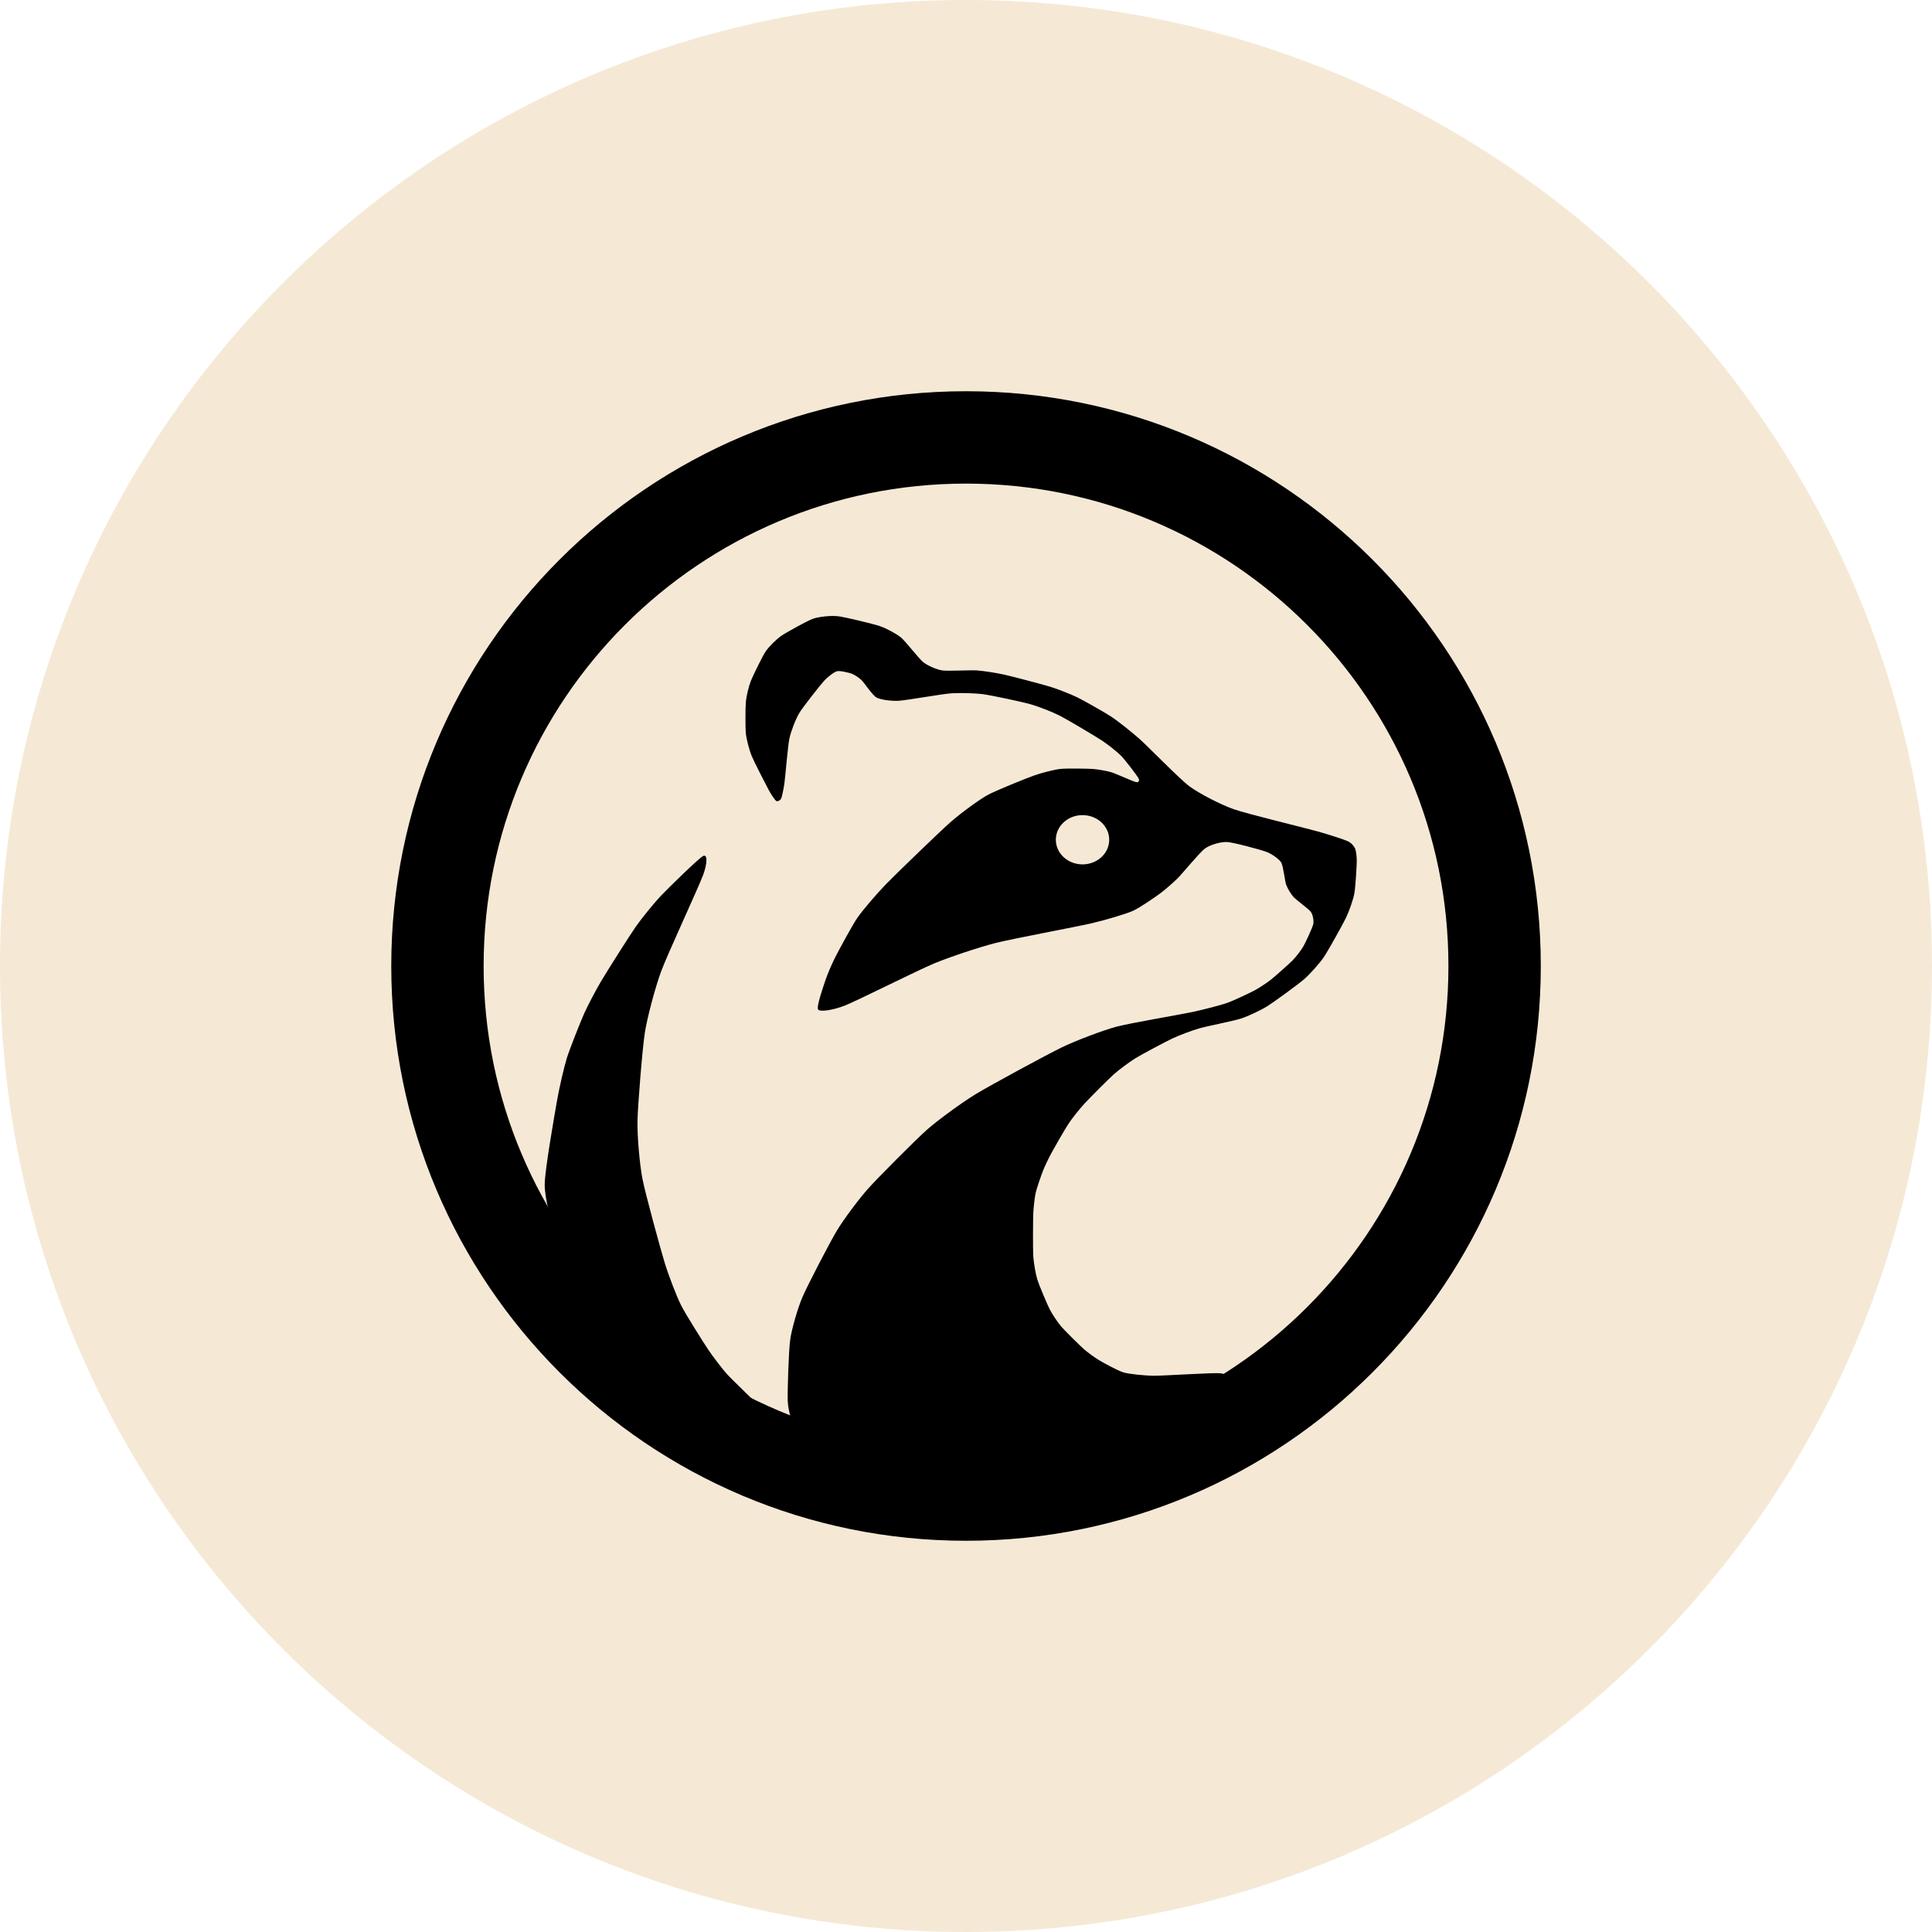
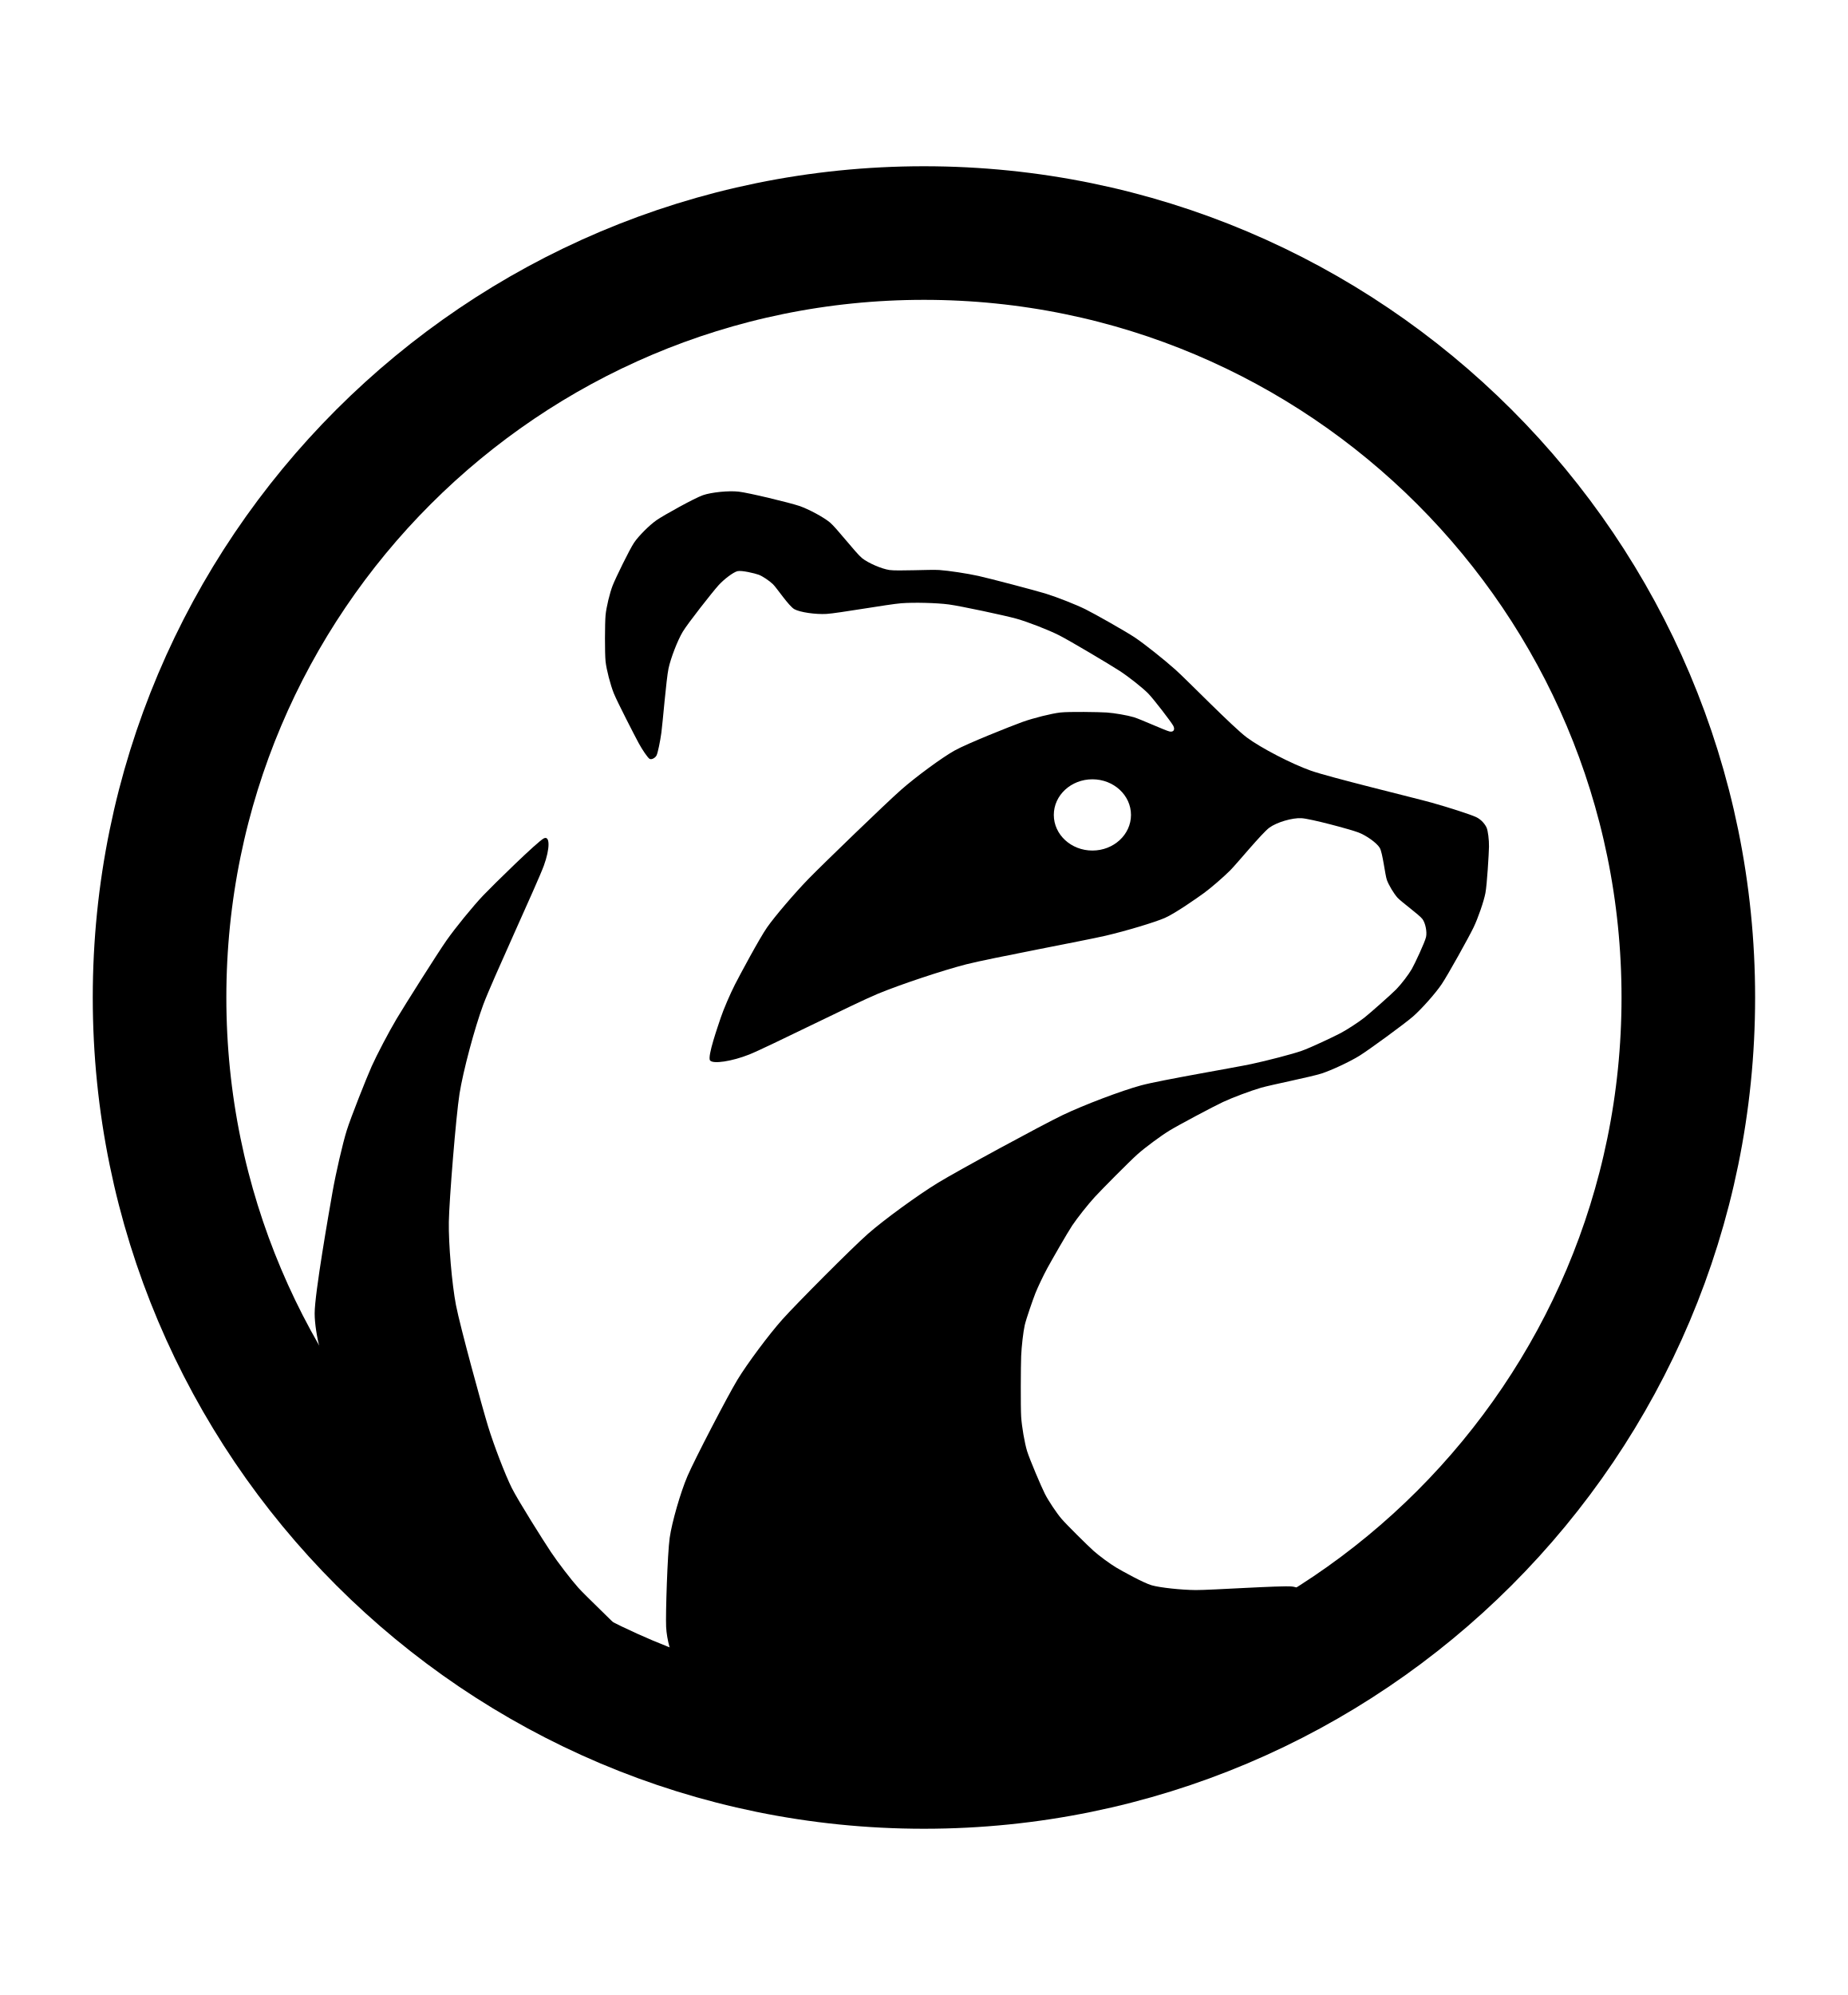
- <svg xmlns="http://www.w3.org/2000/svg" viewBox="0 0 1600 1600" width="1600" height="1600" role="img" aria-label="Polecat logo on light coin">
-   <circle cx="800" cy="800" r="800" fill="#F5E9D6" />
-   <g transform="translate(270.9,228.8) scale(0.85)">
-     <circle cx="622.5" cy="672.0" r="515.0" fill="none" stroke="#000000" stroke-width="90.0" />
-     <path d="M 497.60 331.20 C 504.30 331.94 532.03 338.65 538.40 340.80 C 544.77 342.95 554.82 348.36 559.20 352.00 C 563.58 355.64 576.67 372.69 580.80 376.00 C 584.93 379.31 593.83 383.17 599.20 384.00 C 604.57 384.83 626.60 383.59 632.80 384.00 C 639.00 384.41 651.76 386.35 659.20 388.00 C 666.64 389.65 697.36 397.69 704.80 400.00 C 712.24 402.31 725.00 407.34 731.20 410.40 C 737.40 413.46 758.52 425.38 764.80 429.60 C 771.08 433.82 784.23 444.26 792.00 451.20 C 799.77 458.14 830.58 489.77 840.00 496.80 C 849.42 503.83 870.30 514.65 883.20 519.20 C 896.10 523.75 953.31 537.58 964.80 540.80 C 976.29 544.02 990.60 548.66 994.40 550.40 C 998.20 552.14 1000.69 555.53 1001.60 557.60 C 1002.51 559.67 1003.28 565.85 1003.20 570.40 C 1003.12 574.95 1001.87 595.98 1000.80 601.60 C 999.73 607.22 995.86 618.43 992.80 624.80 C 989.74 631.17 975.42 657.00 971.20 663.20 C 966.98 669.40 957.70 679.84 952.00 684.80 C 946.30 689.76 922.37 707.23 916.00 711.20 C 909.63 715.17 897.26 720.97 890.40 723.20 C 883.54 725.43 856.46 730.82 849.60 732.80 C 842.74 734.78 830.37 739.42 824.00 742.40 C 817.63 745.38 793.95 757.96 788.00 761.60 C 782.05 765.24 771.61 772.97 766.40 777.60 C 761.19 782.23 742.15 801.44 737.60 806.40 C 733.05 811.36 725.71 820.64 722.40 825.60 C 719.09 830.56 708.16 849.69 705.60 854.40 C 703.04 859.11 699.17 867.23 697.60 871.20 C 696.03 875.17 691.39 888.42 690.40 892.80 C 689.41 897.18 688.25 907.23 688.00 913.60 C 687.75 919.97 687.59 947.79 688.00 954.40 C 688.41 961.01 690.35 972.23 692.00 977.60 C 693.65 982.97 701.60 1001.69 704.00 1006.40 C 706.40 1011.11 711.81 1019.23 715.20 1023.20 C 718.59 1027.17 733.00 1041.41 736.80 1044.80 C 740.60 1048.19 747.95 1053.60 752.00 1056.00 C 756.05 1058.40 770.46 1066.43 776.00 1068.00 C 781.54 1069.57 795.85 1071.12 805.60 1071.20 C 815.35 1071.28 863.37 1068.06 870.40 1068.80 C 877.43 1069.54 878.97 1074.18 873.60 1078.40 C 868.23 1082.62 828.98 1104.64 818.40 1109.60 C 807.82 1114.56 785.01 1122.68 771.20 1126.40 C 757.39 1130.12 698.77 1143.04 684.80 1145.60 C 670.83 1148.16 647.24 1150.87 636.00 1151.20 C 624.76 1151.53 585.75 1149.46 576.00 1148.80 C 566.25 1148.14 549.62 1146.21 541.60 1144.80 C 533.58 1143.39 505.10 1136.85 498.40 1135.20 C 491.70 1133.55 481.26 1130.45 476.80 1128.80 C 472.34 1127.15 458.09 1122.59 455.20 1119.20 C 452.31 1115.81 449.21 1104.60 448.80 1096.00 C 448.39 1087.40 449.71 1046.50 451.20 1036.00 C 452.69 1025.50 458.49 1005.39 463.20 994.40 C 467.91 983.41 490.19 940.51 496.80 929.60 C 503.41 918.69 518.11 898.97 527.20 888.80 C 536.29 878.63 573.97 840.71 584.80 831.20 C 595.63 821.69 618.44 805.07 632.00 796.80 C 645.56 788.53 701.86 757.98 716.00 751.20 C 730.14 744.42 755.66 734.75 768.80 731.20 C 781.94 727.65 832.04 719.20 843.20 716.80 C 854.36 714.40 870.60 710.15 876.80 708.00 C 883.00 705.85 898.82 698.31 903.20 696.00 C 907.58 693.69 915.31 688.66 919.20 685.60 C 923.09 682.54 937.49 669.79 940.80 666.40 C 944.11 663.01 949.13 656.44 951.20 652.80 C 953.27 649.16 960.06 634.67 960.80 631.20 C 961.54 627.73 960.38 621.93 958.40 619.20 C 956.42 616.47 944.08 607.53 941.60 604.80 C 939.12 602.07 935.64 596.27 934.40 592.80 C 933.16 589.33 931.58 574.51 929.60 571.20 C 927.62 567.89 920.66 562.87 915.20 560.80 C 909.74 558.73 883.00 551.53 876.80 551.20 C 870.60 550.87 860.16 553.96 855.20 557.60 C 850.24 561.24 833.35 581.85 828.80 586.40 C 824.25 590.95 815.75 598.29 811.20 601.60 C 806.65 604.91 791.66 615.42 784.80 618.40 C 777.94 621.38 758.61 627.18 744.80 630.40 C 730.99 633.62 667.07 645.55 651.20 649.60 C 635.33 653.65 606.33 663.32 591.20 669.60 C 576.07 675.88 516.46 705.77 504.80 710.40 C 493.14 715.03 480.38 716.96 478.40 714.40 C 476.42 711.84 483.86 690.89 485.60 685.60 C 487.34 680.31 491.98 669.48 495.20 663.20 C 498.42 656.92 511.67 632.16 516.80 624.80 C 521.93 617.44 535.46 601.59 544.80 592.00 C 554.14 582.41 597.03 540.93 607.20 532.00 C 617.37 523.07 634.77 510.31 643.20 505.60 C 651.63 500.89 681.44 489.05 688.80 486.40 C 696.16 483.75 708.53 480.66 714.40 480.00 C 720.27 479.34 740.47 479.67 745.60 480.00 C 750.73 480.33 759.62 481.88 764.00 483.20 C 768.38 484.52 785.27 492.22 788.00 492.80 C 790.73 493.38 791.89 491.45 790.40 488.80 C 788.91 486.15 777.32 471.00 773.60 467.20 C 769.88 463.40 760.60 456.05 754.40 452.00 C 748.20 447.95 720.79 431.64 713.60 428.00 C 706.41 424.36 692.49 418.95 684.80 416.80 C 677.11 414.65 647.22 408.27 639.20 407.20 C 631.18 406.13 615.71 405.74 607.20 406.40 C 598.69 407.06 564.24 413.19 556.80 413.60 C 549.36 414.01 538.92 412.47 535.20 410.40 C 531.48 408.33 523.28 396.00 520.80 393.60 C 518.32 391.20 513.68 388.11 511.20 387.20 C 508.72 386.29 499.61 384.06 496.80 384.80 C 493.99 385.54 487.80 390.18 484.00 394.40 C 480.20 398.62 463.47 419.81 460.00 425.60 C 456.53 431.39 451.89 443.37 450.40 450.40 C 448.91 457.43 446.43 487.57 445.60 493.60 C 444.77 499.63 443.23 506.98 442.40 508.80 C 441.57 510.62 438.84 512.03 437.60 511.20 C 436.36 510.37 432.88 505.35 430.40 500.80 C 427.92 496.25 415.91 472.90 413.60 467.20 C 411.29 461.50 408.58 451.06 408.00 445.60 C 407.42 440.14 407.50 419.69 408.00 414.40 C 408.50 409.11 410.82 399.44 412.80 394.40 C 414.78 389.36 424.14 370.15 427.20 365.60 C 430.26 361.05 437.61 353.71 442.40 350.40 C 447.19 347.09 467.90 335.58 473.60 333.60 C 479.30 331.62 490.90 330.46 497.60 331.20 Z M 366.40 583.20 C 362.18 594.77 331.47 660.93 325.60 676.80 C 319.73 692.67 312.00 721.67 309.60 736.80 C 307.20 751.93 302.65 808.49 302.40 823.20 C 302.15 837.91 304.47 864.98 307.20 879.20 C 309.93 893.42 324.91 948.07 328.80 960.80 C 332.69 973.53 340.42 993.64 344.80 1002.40 C 349.18 1011.16 366.57 1038.66 371.20 1045.60 C 375.83 1052.54 384.72 1064.14 389.60 1069.60 C 394.48 1075.06 415.51 1094.93 418.40 1098.40 C 421.29 1101.87 420.91 1104.19 417.60 1103.20 C 414.29 1102.21 392.52 1092.19 386.40 1088.80 C 380.28 1085.41 366.75 1076.52 358.40 1070.40 C 350.05 1064.28 314.53 1037.37 305.60 1029.60 C 296.67 1021.83 280.43 1005.20 272.00 995.20 C 263.57 985.20 230.20 944.21 224.00 932.80 C 217.80 921.39 212.00 898.19 212.00 884.80 C 212.00 871.41 221.77 815.93 224.00 803.20 C 226.23 790.47 230.87 770.36 233.60 761.60 C 236.33 752.84 246.93 726.17 250.40 718.40 C 253.87 710.63 261.99 695.16 267.20 686.40 C 272.41 677.64 294.77 642.20 300.80 633.60 C 306.83 625.00 318.82 610.31 325.60 603.20 C 332.38 596.09 362.18 566.87 366.40 564.80 C 370.62 562.73 370.62 571.63 366.40 583.20 Z M 762 549 A 26 24 0 1 1 710 549 A 26 24 0 1 1 762 549 Z" fill="#000000" fill-rule="evenodd" shape-rendering="geometricPrecision" />
-   </g>
+ <svg xmlns="http://www.w3.org/2000/svg" viewBox="0 0 1245 1344" width="1245" height="1344" role="img" aria-label="Black polecat logo">
+   <circle cx="622.5" cy="672.0" r="515.0" fill="none" stroke="#000000" stroke-width="90.0" />
+   <path d="M 497.60 331.20 C 504.30 331.94 532.03 338.65 538.40 340.80 C 544.77 342.95 554.82 348.36 559.20 352.00 C 563.58 355.64 576.67 372.69 580.80 376.00 C 584.93 379.31 593.83 383.17 599.20 384.00 C 604.57 384.83 626.60 383.59 632.80 384.00 C 639.00 384.41 651.76 386.35 659.20 388.00 C 666.64 389.65 697.36 397.69 704.80 400.00 C 712.24 402.31 725.00 407.34 731.20 410.40 C 737.40 413.46 758.52 425.38 764.80 429.60 C 771.08 433.82 784.23 444.26 792.00 451.20 C 799.77 458.14 830.58 489.77 840.00 496.80 C 849.42 503.83 870.30 514.65 883.20 519.20 C 896.10 523.75 953.31 537.58 964.80 540.80 C 976.29 544.02 990.60 548.66 994.40 550.40 C 998.20 552.14 1000.69 555.53 1001.60 557.60 C 1002.51 559.67 1003.28 565.85 1003.20 570.40 C 1003.12 574.95 1001.87 595.98 1000.80 601.60 C 999.73 607.22 995.86 618.43 992.80 624.80 C 989.74 631.17 975.42 657.00 971.20 663.20 C 966.98 669.40 957.70 679.84 952.00 684.80 C 946.30 689.76 922.37 707.23 916.00 711.20 C 909.63 715.17 897.26 720.97 890.40 723.20 C 883.54 725.43 856.46 730.82 849.60 732.80 C 842.74 734.78 830.37 739.42 824.00 742.40 C 817.63 745.38 793.95 757.96 788.00 761.60 C 782.05 765.24 771.61 772.97 766.40 777.60 C 761.19 782.23 742.15 801.44 737.60 806.40 C 733.05 811.36 725.71 820.64 722.40 825.60 C 719.09 830.56 708.16 849.69 705.60 854.40 C 703.04 859.11 699.17 867.23 697.60 871.20 C 696.03 875.17 691.39 888.42 690.40 892.80 C 689.41 897.18 688.25 907.23 688.00 913.60 C 687.75 919.97 687.59 947.79 688.00 954.40 C 688.41 961.01 690.35 972.23 692.00 977.60 C 693.65 982.97 701.60 1001.69 704.00 1006.40 C 706.40 1011.11 711.81 1019.23 715.20 1023.20 C 718.59 1027.17 733.00 1041.41 736.80 1044.80 C 740.60 1048.19 747.95 1053.60 752.00 1056.00 C 756.05 1058.40 770.46 1066.43 776.00 1068.00 C 781.54 1069.57 795.85 1071.12 805.60 1071.20 C 815.35 1071.28 863.37 1068.06 870.40 1068.80 C 877.43 1069.54 878.97 1074.18 873.60 1078.40 C 868.23 1082.62 828.98 1104.64 818.40 1109.60 C 807.82 1114.56 785.01 1122.68 771.20 1126.40 C 757.39 1130.12 698.77 1143.04 684.80 1145.60 C 670.83 1148.16 647.24 1150.87 636.00 1151.20 C 624.76 1151.53 585.75 1149.46 576.00 1148.80 C 566.25 1148.14 549.62 1146.21 541.60 1144.80 C 533.58 1143.39 505.10 1136.85 498.40 1135.20 C 491.70 1133.55 481.26 1130.45 476.80 1128.80 C 472.34 1127.15 458.09 1122.59 455.20 1119.20 C 452.31 1115.81 449.21 1104.60 448.80 1096.00 C 448.39 1087.40 449.71 1046.50 451.20 1036.00 C 452.69 1025.50 458.49 1005.39 463.20 994.40 C 467.91 983.41 490.19 940.51 496.80 929.60 C 503.41 918.69 518.11 898.97 527.20 888.80 C 536.29 878.63 573.97 840.71 584.80 831.20 C 595.63 821.69 618.44 805.07 632.00 796.80 C 645.56 788.53 701.86 757.98 716.00 751.20 C 730.14 744.42 755.66 734.75 768.80 731.20 C 781.94 727.65 832.04 719.20 843.20 716.80 C 854.36 714.40 870.60 710.15 876.80 708.00 C 883.00 705.85 898.82 698.31 903.20 696.00 C 907.58 693.69 915.31 688.66 919.20 685.60 C 923.09 682.54 937.49 669.79 940.80 666.40 C 944.11 663.01 949.13 656.44 951.20 652.80 C 953.27 649.16 960.06 634.67 960.80 631.20 C 961.54 627.73 960.38 621.93 958.40 619.20 C 956.42 616.47 944.08 607.53 941.60 604.80 C 939.12 602.07 935.64 596.27 934.40 592.80 C 933.16 589.33 931.58 574.51 929.60 571.20 C 927.62 567.89 920.66 562.87 915.20 560.80 C 909.74 558.73 883.00 551.53 876.80 551.20 C 870.60 550.87 860.16 553.96 855.20 557.60 C 850.24 561.24 833.35 581.85 828.80 586.40 C 824.25 590.95 815.75 598.29 811.20 601.60 C 806.65 604.91 791.66 615.42 784.80 618.40 C 777.94 621.38 758.61 627.18 744.80 630.40 C 730.99 633.62 667.07 645.55 651.20 649.60 C 635.33 653.65 606.33 663.32 591.20 669.60 C 576.07 675.88 516.46 705.77 504.80 710.40 C 493.14 715.03 480.38 716.96 478.40 714.40 C 476.42 711.84 483.86 690.89 485.60 685.60 C 487.34 680.31 491.98 669.48 495.20 663.20 C 498.42 656.92 511.67 632.16 516.80 624.80 C 521.93 617.44 535.46 601.59 544.80 592.00 C 554.14 582.41 597.03 540.93 607.20 532.00 C 617.37 523.07 634.77 510.31 643.20 505.60 C 651.63 500.89 681.44 489.05 688.80 486.40 C 696.16 483.75 708.53 480.66 714.40 480.00 C 720.27 479.34 740.47 479.67 745.60 480.00 C 750.73 480.33 759.62 481.88 764.00 483.20 C 768.38 484.52 785.27 492.22 788.00 492.80 C 790.73 493.38 791.89 491.45 790.40 488.80 C 788.91 486.15 777.32 471.00 773.60 467.20 C 769.88 463.40 760.60 456.05 754.40 452.00 C 748.20 447.95 720.79 431.64 713.60 428.00 C 706.41 424.36 692.49 418.95 684.80 416.80 C 677.11 414.65 647.22 408.27 639.20 407.20 C 631.18 406.13 615.71 405.74 607.20 406.40 C 598.69 407.06 564.24 413.19 556.80 413.60 C 549.36 414.01 538.92 412.47 535.20 410.40 C 531.48 408.33 523.28 396.00 520.80 393.60 C 518.32 391.20 513.68 388.11 511.20 387.20 C 508.72 386.29 499.61 384.06 496.80 384.80 C 493.99 385.54 487.80 390.18 484.00 394.40 C 480.20 398.62 463.47 419.81 460.00 425.60 C 456.53 431.39 451.89 443.37 450.40 450.40 C 448.91 457.43 446.43 487.57 445.60 493.60 C 444.77 499.63 443.23 506.98 442.40 508.80 C 441.57 510.62 438.84 512.03 437.60 511.20 C 436.36 510.37 432.88 505.35 430.40 500.80 C 427.92 496.25 415.91 472.90 413.60 467.20 C 411.29 461.50 408.58 451.06 408.00 445.60 C 407.42 440.14 407.50 419.69 408.00 414.40 C 408.50 409.11 410.82 399.44 412.80 394.40 C 414.78 389.36 424.14 370.15 427.20 365.60 C 430.26 361.05 437.61 353.71 442.40 350.40 C 447.19 347.09 467.90 335.58 473.60 333.60 C 479.30 331.62 490.90 330.46 497.60 331.20 Z M 366.40 583.20 C 362.18 594.77 331.47 660.93 325.60 676.80 C 319.73 692.67 312.00 721.67 309.60 736.80 C 307.20 751.93 302.65 808.49 302.40 823.20 C 302.15 837.91 304.47 864.98 307.20 879.20 C 309.93 893.42 324.91 948.07 328.80 960.80 C 332.69 973.53 340.42 993.64 344.80 1002.40 C 349.18 1011.16 366.57 1038.66 371.20 1045.60 C 375.83 1052.54 384.72 1064.14 389.60 1069.60 C 394.48 1075.06 415.51 1094.93 418.40 1098.40 C 421.29 1101.87 420.91 1104.19 417.60 1103.20 C 414.29 1102.21 392.52 1092.19 386.40 1088.80 C 380.28 1085.41 366.75 1076.52 358.40 1070.40 C 350.05 1064.28 314.53 1037.37 305.60 1029.60 C 296.67 1021.83 280.43 1005.20 272.00 995.20 C 263.57 985.20 230.20 944.21 224.00 932.80 C 217.80 921.39 212.00 898.19 212.00 884.80 C 212.00 871.41 221.77 815.93 224.00 803.20 C 226.23 790.47 230.87 770.36 233.60 761.60 C 236.33 752.84 246.93 726.17 250.40 718.40 C 253.87 710.63 261.99 695.16 267.20 686.40 C 272.41 677.64 294.77 642.20 300.80 633.60 C 306.83 625.00 318.82 610.31 325.60 603.20 C 332.38 596.09 362.18 566.87 366.40 564.80 C 370.62 562.73 370.62 571.63 366.40 583.20 Z M 762 549 A 26 24 0 1 1 710 549 A 26 24 0 1 1 762 549 Z" fill="#000000" fill-rule="evenodd" shape-rendering="geometricPrecision" />
</svg>
